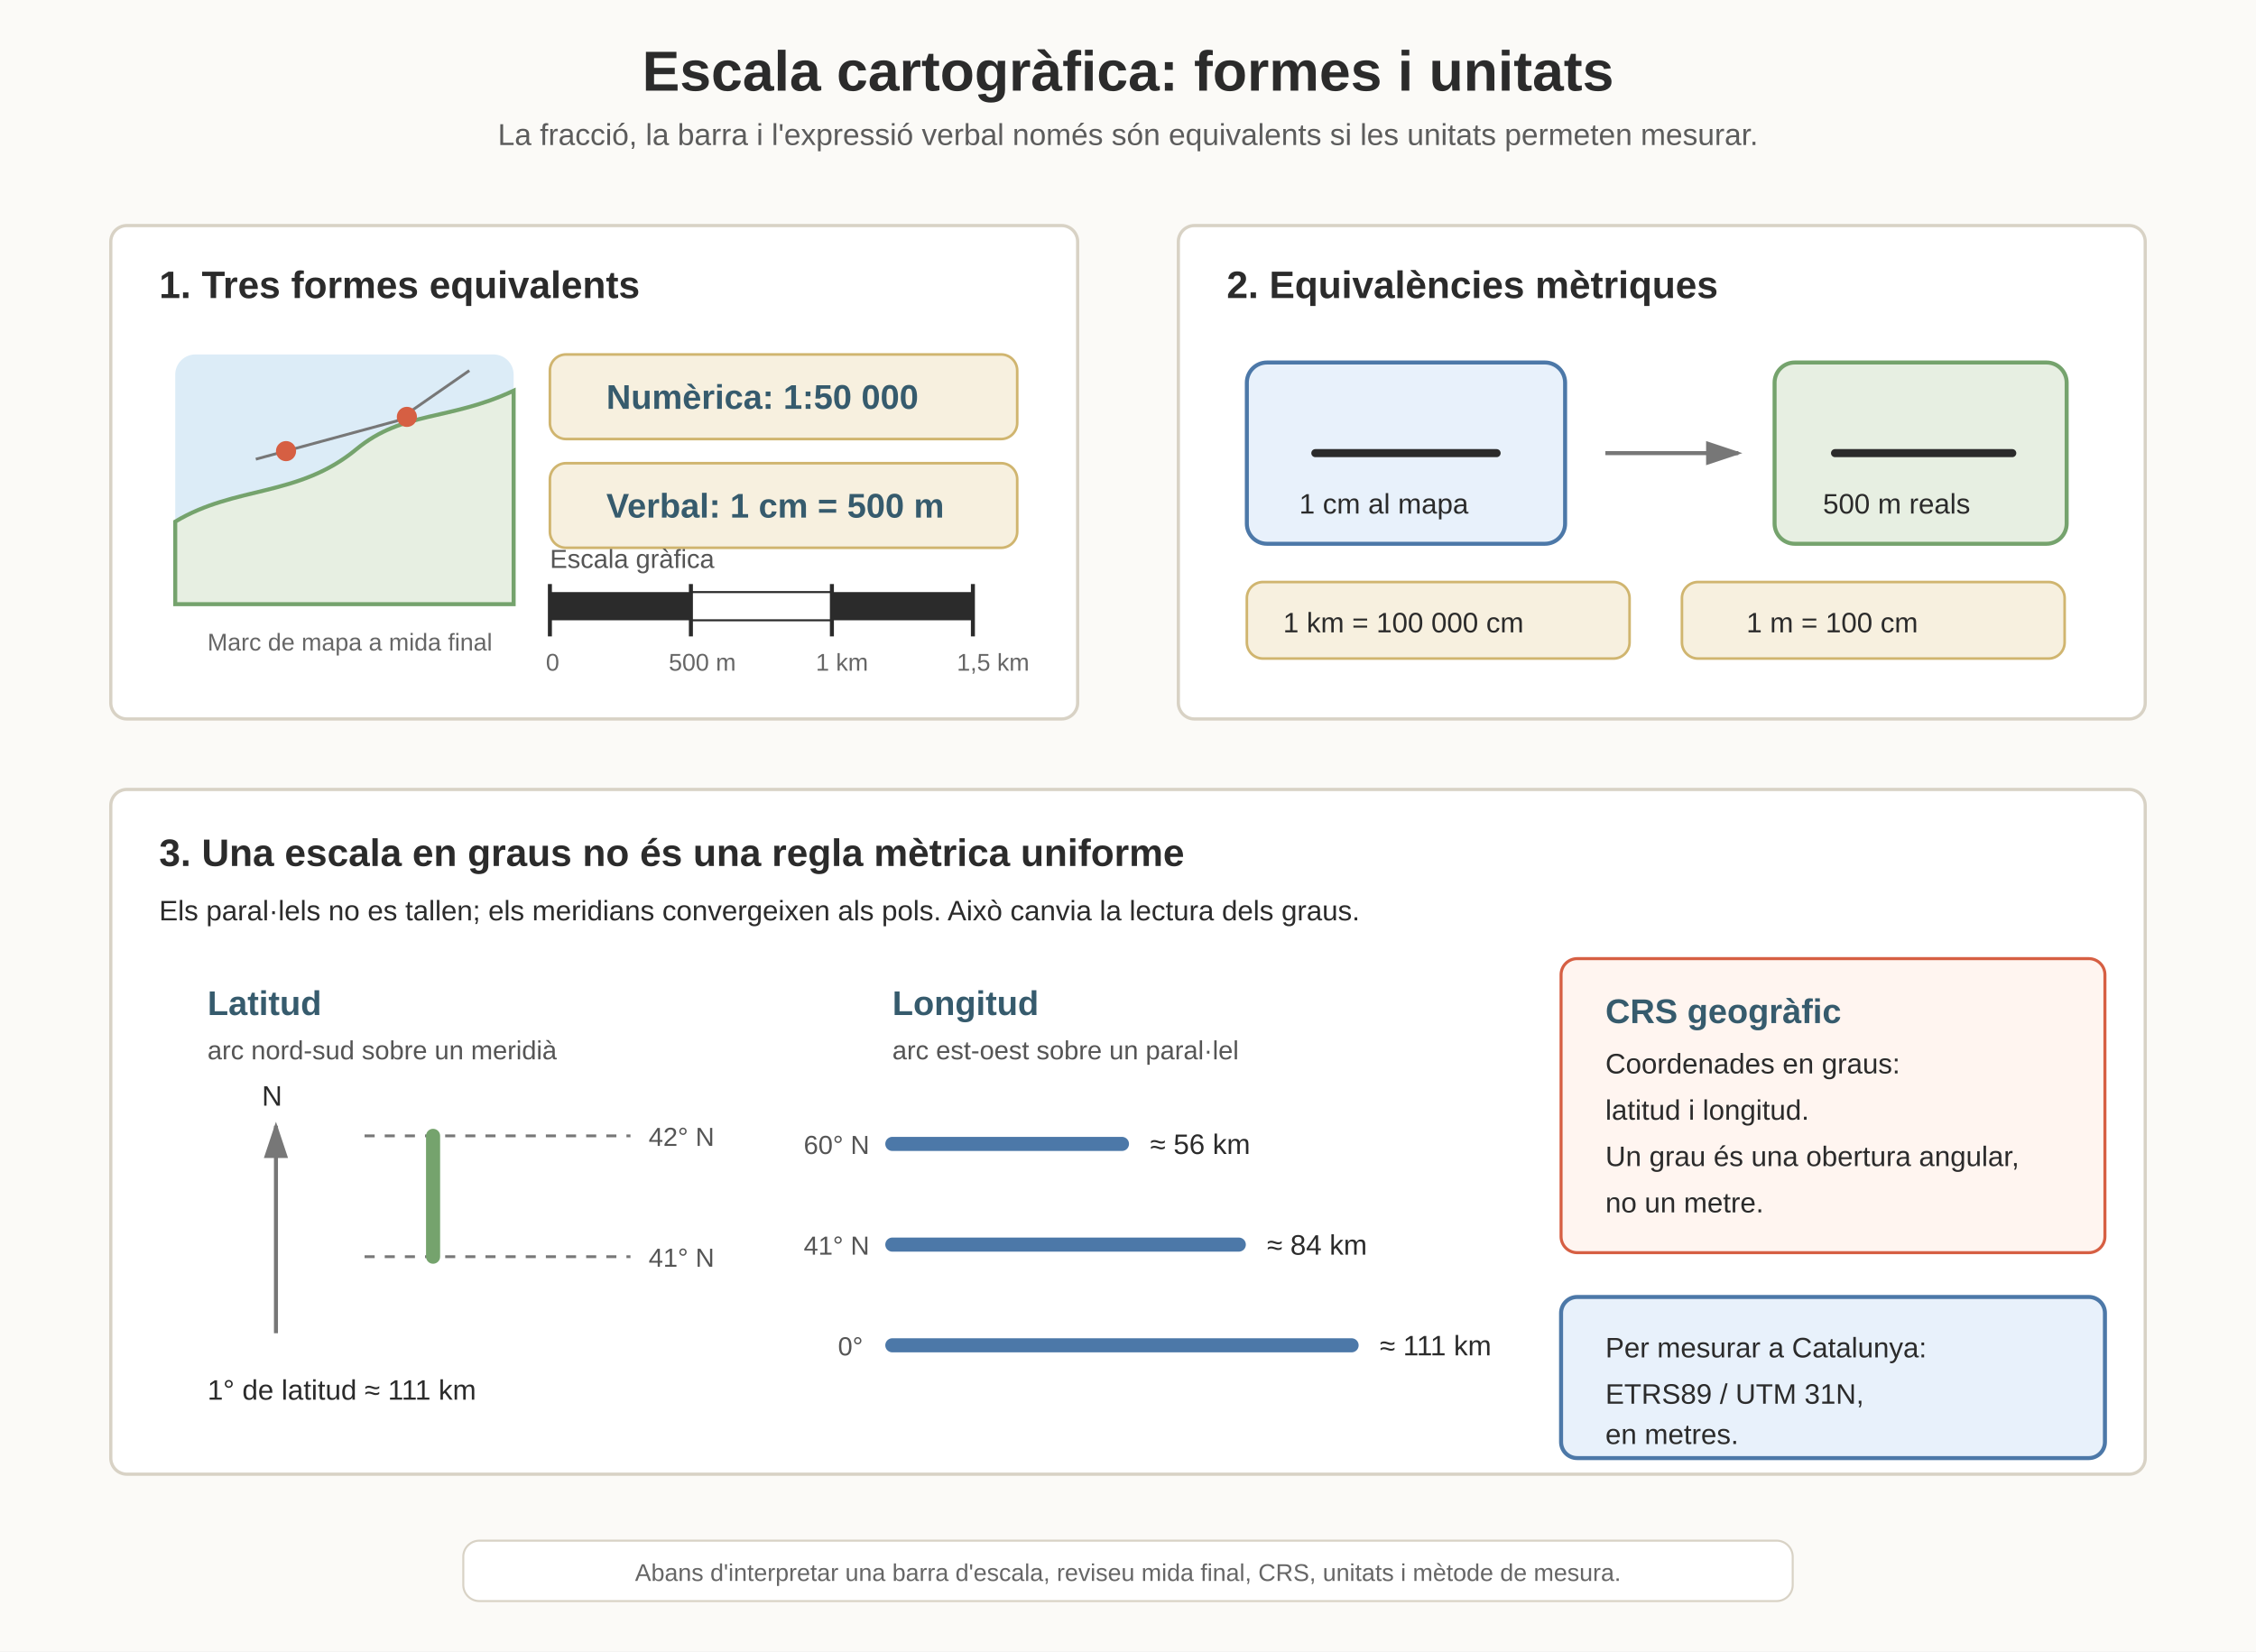
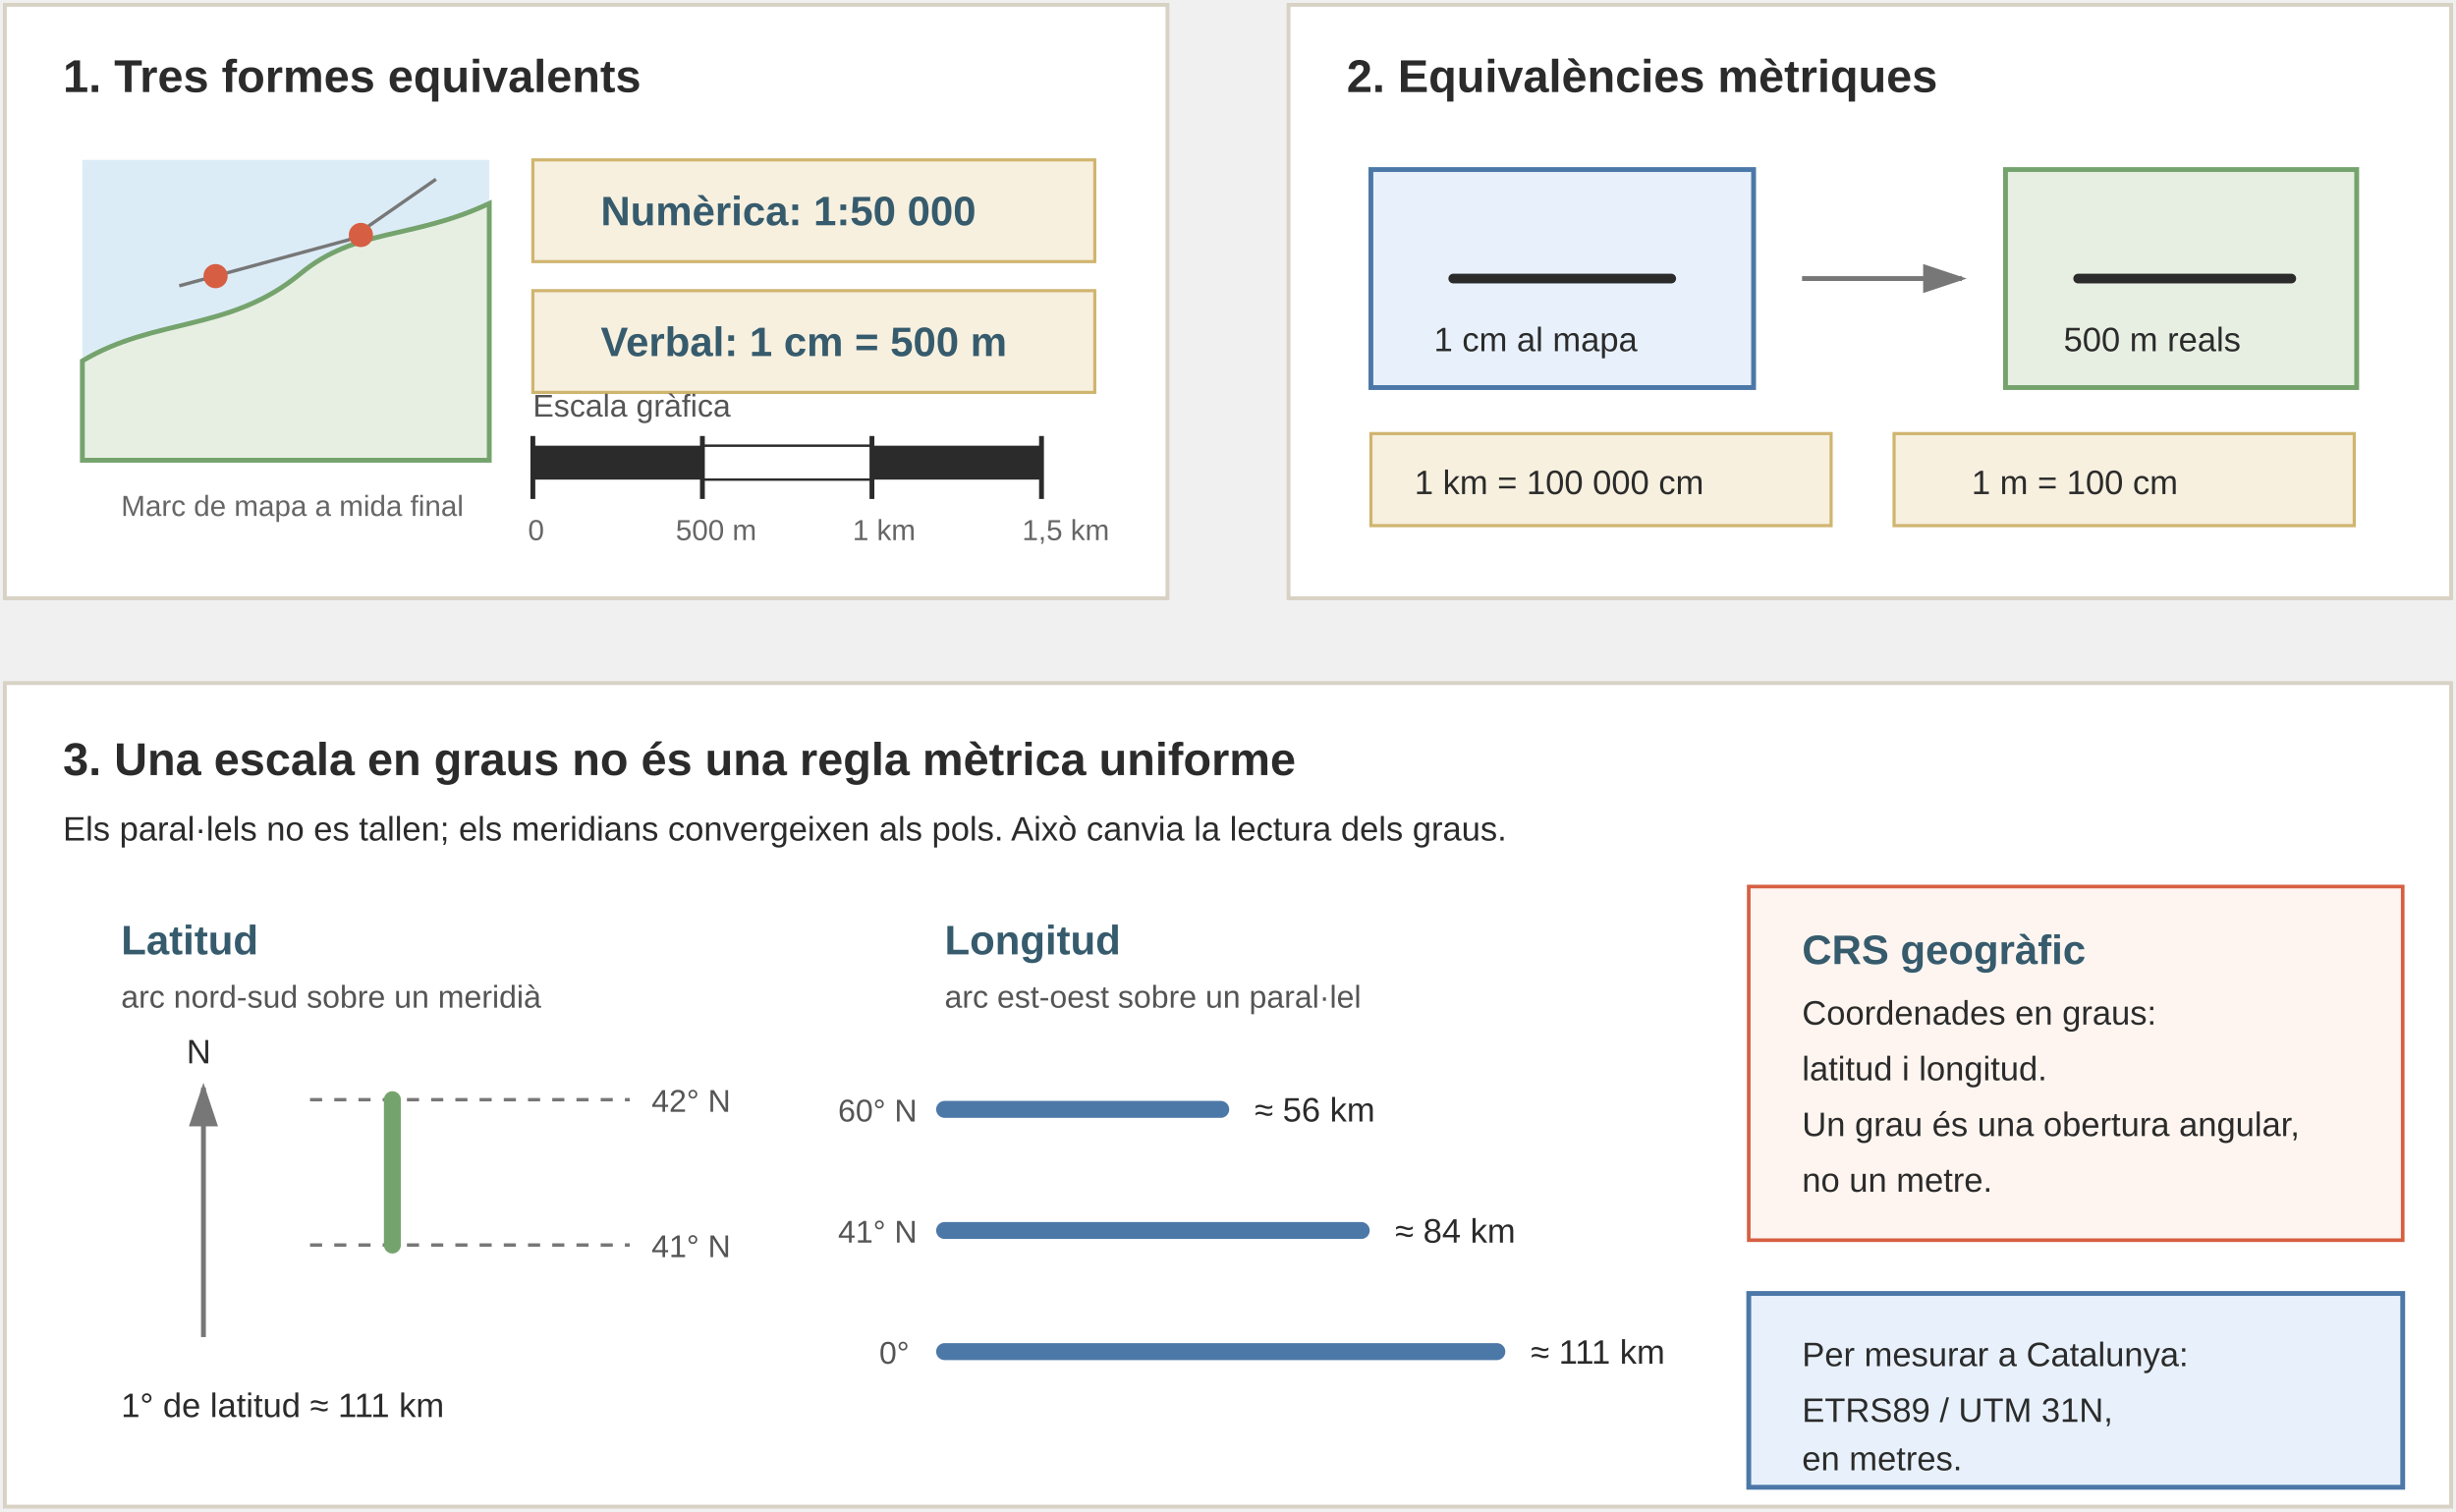
- <svg xmlns="http://www.w3.org/2000/svg" viewBox="0 0 1120 820" role="img" aria-labelledby="title desc">
+ <svg xmlns="http://www.w3.org/2000/svg" width="1014" height="624" viewBox="53 110 1014 624" role="img" aria-labelledby="title desc">
  <defs>
    <style>
-       .bg{fill:#fbfaf7}.panel{fill:#fff;stroke:#d8d2c5;stroke-width:1.6}.txt{font-family:Arial,Helvetica,sans-serif;fill:#2b2b2b}.title{font-size:28px;font-weight:700}.subtitle{font-size:15px;fill:#5c5c5c}.h{font-size:19px;font-weight:700}.small{font-size:14px}.label{font-size:13px;fill:#555}.tiny{font-size:12px;fill:#666}.map{fill:#e7efe2;stroke:#75a36d;stroke-width:2}.water{fill:#dcecf7}.line{stroke:#2b2b2b;stroke-width:4;stroke-linecap:round}.thin{stroke:#777;stroke-width:1.4}.dash{stroke:#777;stroke-width:1.4;stroke-dasharray:5 5}.accent{fill:#d65f43}.blue{fill:#e8f1fb;stroke:#4c78a8;stroke-width:2}.chip{fill:#f7f0df;stroke:#d0b56f;stroke-width:1.3}.formula{font-size:17px;font-weight:700;fill:#365b6d}.warning{fill:#fff5f0;stroke:#d65f43;stroke-width:1.5}.degree{stroke:#4c78a8;stroke-width:7;stroke-linecap:round}.degree2{stroke:#75a36d;stroke-width:7;stroke-linecap:round}.arrow{stroke:#777;stroke-width:2;marker-end:url(#arrow)}.tick{stroke:#2b2b2b;stroke-width:2}
+       .panel{fill:#fff;stroke:#d8d2c5;stroke-width:1.6}.txt{font-family:Arial,Helvetica,sans-serif;fill:#2b2b2b}.h{font-size:19px;font-weight:700}.small{font-size:14px}.label{font-size:13px;fill:#555}.tiny{font-size:12px;fill:#666}.map{fill:#e7efe2;stroke:#75a36d;stroke-width:2}.water{fill:#dcecf7}.line{stroke:#2b2b2b;stroke-width:4;stroke-linecap:round}.thin{stroke:#777;stroke-width:1.4}.dash{stroke:#777;stroke-width:1.4;stroke-dasharray:5 5}.accent{fill:#d65f43}.blue{fill:#e8f1fb;stroke:#4c78a8;stroke-width:2}.chip{fill:#f7f0df;stroke:#d0b56f;stroke-width:1.3}.formula{font-size:17px;font-weight:700;fill:#365b6d}.warning{fill:#fff5f0;stroke:#d65f43;stroke-width:1.5}.degree{stroke:#4c78a8;stroke-width:7;stroke-linecap:round}.degree2{stroke:#75a36d;stroke-width:7;stroke-linecap:round}.arrow{stroke:#777;stroke-width:2;marker-end:url(#arrow)}.tick{stroke:#2b2b2b;stroke-width:2}
    </style>
    <marker id="arrow" markerWidth="10" markerHeight="10" refX="8" refY="3" orient="auto" markerUnits="strokeWidth">
      <path d="M0,0 L0,6 L9,3 z" fill="#777" />
    </marker>
  </defs>
-   <rect width="1120" height="820" class="bg" />
-   <text x="560" y="45" text-anchor="middle" class="txt title">Escala cartogràfica: formes i unitats</text>
-   <text x="560" y="72" text-anchor="middle" class="txt subtitle">La fracció, la barra i l'expressió verbal només són equivalents si les unitats permeten mesurar.</text>
  <g transform="translate(55,112)">
-     <rect width="480" height="245" rx="8" class="panel" />
+     <rect width="480" height="245" class="panel" />
    <text x="24" y="36" class="txt h">1. Tres formes equivalents</text>
-     <rect x="32" y="64" width="168" height="124" rx="10" class="water" />
+     <rect x="32" y="64" width="168" height="124" class="water" />
    <path d="M32,147 C62,129 93,135 122,111 C145,92 168,97 200,82 L200,188 L32,188 Z" class="map" />
    <path d="M72,116 L142,97 L178,72" fill="none" class="thin" />
    <circle cx="87" cy="112" r="5" class="accent" />
    <circle cx="147" cy="95" r="5" class="accent" />
    <text x="48" y="211" class="txt tiny">Marc de mapa a mida final</text>
-     <rect x="218" y="64" width="232" height="42" rx="8" class="chip" />
+     <rect x="218" y="64" width="232" height="42" class="chip" />
    <text x="246" y="91" class="txt formula">Numèrica: 1:50 000</text>
-     <rect x="218" y="118" width="232" height="42" rx="8" class="chip" />
+     <rect x="218" y="118" width="232" height="42" class="chip" />
    <text x="246" y="145" class="txt formula">Verbal: 1 cm = 500 m</text>
    <g transform="translate(218,182)">
      <text x="0" y="-12" class="txt label">Escala gràfica</text>
      <rect x="0" y="0" width="70" height="14" fill="#2b2b2b" />
      <rect x="70" y="0" width="70" height="14" fill="#fff" stroke="#2b2b2b" />
      <rect x="140" y="0" width="70" height="14" fill="#2b2b2b" />
      <line x1="0" y1="-4" x2="0" y2="22" class="tick" />
      <line x1="70" y1="-4" x2="70" y2="22" class="tick" />
      <line x1="140" y1="-4" x2="140" y2="22" class="tick" />
      <line x1="210" y1="-4" x2="210" y2="22" class="tick" />
      <text x="-2" y="39" class="txt tiny">0</text>
      <text x="59" y="39" class="txt tiny">500 m</text>
      <text x="132" y="39" class="txt tiny">1 km</text>
      <text x="202" y="39" class="txt tiny">1,5 km</text>
    </g>
  </g>
  <g transform="translate(585,112)">
-     <rect width="480" height="245" rx="8" class="panel" />
+     <rect width="480" height="245" class="panel" />
    <text x="24" y="36" class="txt h">2. Equivalències mètriques</text>
-     <rect x="34" y="68" width="158" height="90" rx="10" class="blue" />
+     <rect x="34" y="68" width="158" height="90" class="blue" />
    <path d="M68,113 L158,113" class="line" />
    <text x="60" y="143" class="txt small">1 cm al mapa</text>
    <line x1="212" y1="113" x2="278" y2="113" class="arrow" />
-     <rect x="296" y="68" width="145" height="90" rx="10" class="map" />
+     <rect x="296" y="68" width="145" height="90" class="map" />
    <path d="M326,113 L414,113" class="line" />
    <text x="320" y="143" class="txt small">500 m reals</text>
-     <rect x="34" y="177" width="190" height="38" rx="8" class="chip" />
+     <rect x="34" y="177" width="190" height="38" class="chip" />
    <text x="52" y="202" class="txt small">1 km = 100 000 cm</text>
-     <rect x="250" y="177" width="190" height="38" rx="8" class="chip" />
+     <rect x="250" y="177" width="190" height="38" class="chip" />
    <text x="282" y="202" class="txt small">1 m = 100 cm</text>
  </g>
  <g transform="translate(55,392)">
-     <rect width="1010" height="340" rx="8" class="panel" />
+     <rect width="1010" height="340" class="panel" />
    <text x="24" y="38" class="txt h">3. Una escala en graus no és una regla mètrica uniforme</text>
    <text x="24" y="65" class="txt small">Els paral·lels no es tallen; els meridians convergeixen als pols. Això canvia la lectura dels graus.</text>
    <g transform="translate(48,94)">
      <text x="0" y="18" class="txt formula">Latitud</text>
      <text x="0" y="40" class="txt label">arc nord-sud sobre un meridià</text>
      <line x1="34" y1="176" x2="34" y2="73" class="arrow" />
      <text x="27" y="63" class="txt small">N</text>
      <line x1="78" y1="78" x2="210" y2="78" class="dash" />
      <line x1="78" y1="138" x2="210" y2="138" class="dash" />
      <text x="219" y="83" class="txt label">42° N</text>
      <text x="219" y="143" class="txt label">41° N</text>
      <line x1="112" y1="138" x2="112" y2="78" class="degree2" />
      <text x="0" y="209" class="txt small">1° de latitud ≈ 111 km</text>
      <text x="340" y="18" class="txt formula">Longitud</text>
      <text x="340" y="40" class="txt label">arc est-oest sobre un paral·lel</text>
      <text x="296" y="87" class="txt label">60° N</text>
      <text x="296" y="137" class="txt label">41° N</text>
      <text x="313" y="187" class="txt label">0°</text>
      <line x1="340" y1="82" x2="454" y2="82" class="degree" />
      <line x1="340" y1="132" x2="512" y2="132" class="degree" />
      <line x1="340" y1="182" x2="568" y2="182" class="degree" />
      <text x="468" y="87" class="txt small">≈ 56 km</text>
      <text x="526" y="137" class="txt small">≈ 84 km</text>
      <text x="582" y="187" class="txt small">≈ 111 km</text>
    </g>
    <g transform="translate(720,84)">
-       <rect x="0" y="0" width="270" height="146" rx="8" class="warning" />
+       <rect x="0" y="0" width="270" height="146" class="warning" />
      <text x="22" y="32" class="txt formula">CRS geogràfic</text>
      <text x="22" y="57" class="txt small">Coordenades en graus:</text>
      <text x="22" y="80" class="txt small">latitud i longitud.</text>
      <text x="22" y="103" class="txt small">Un grau és una obertura angular,</text>
      <text x="22" y="126" class="txt small">no un metre.</text>
-       <rect x="0" y="168" width="270" height="80" rx="8" class="blue" />
+       <rect x="0" y="168" width="270" height="80" class="blue" />
      <text x="22" y="198" class="txt small">Per mesurar a Catalunya:</text>
      <text x="22" y="221" class="txt small">ETRS89 / UTM 31N,</text>
      <text x="22" y="241" class="txt small">en metres.</text>
    </g>
  </g>
-   <rect x="230" y="765" width="660" height="30" rx="8" fill="#fff" stroke="#d8d2c5" />
-   <text x="560" y="785" text-anchor="middle" class="txt tiny">Abans d'interpretar una barra d'escala, reviseu mida final, CRS, unitats i mètode de mesura.</text>
</svg>
